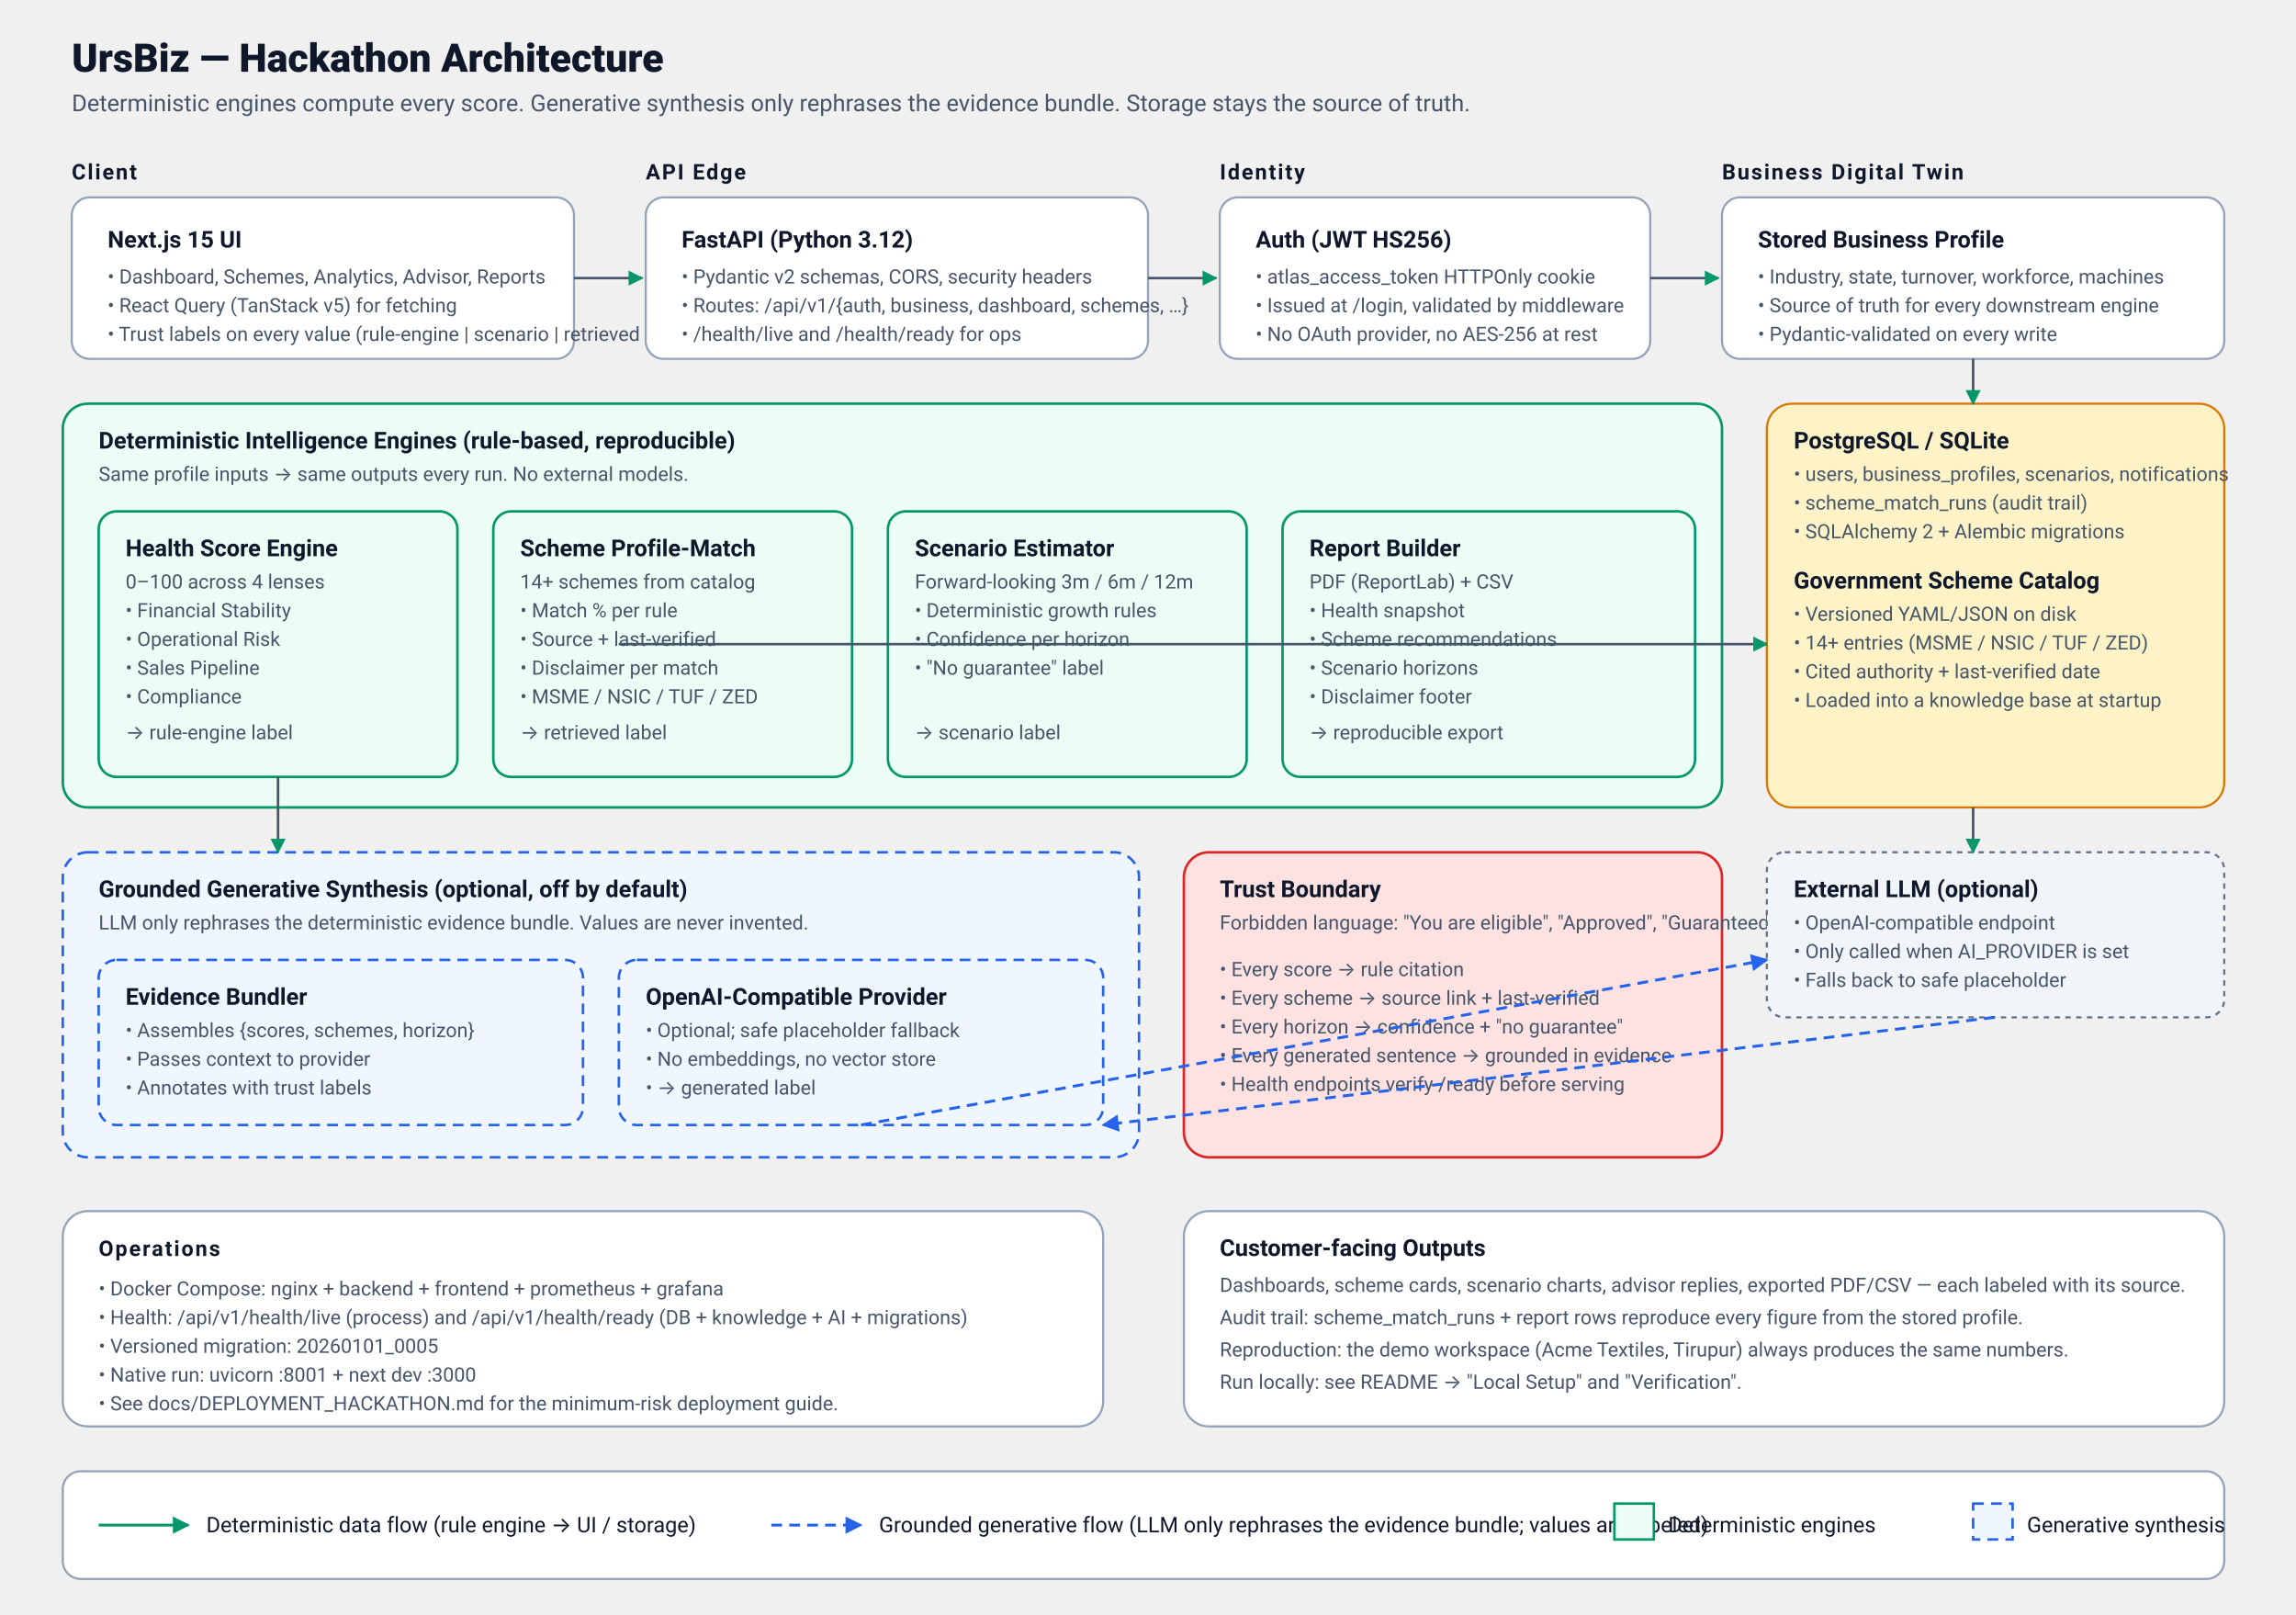
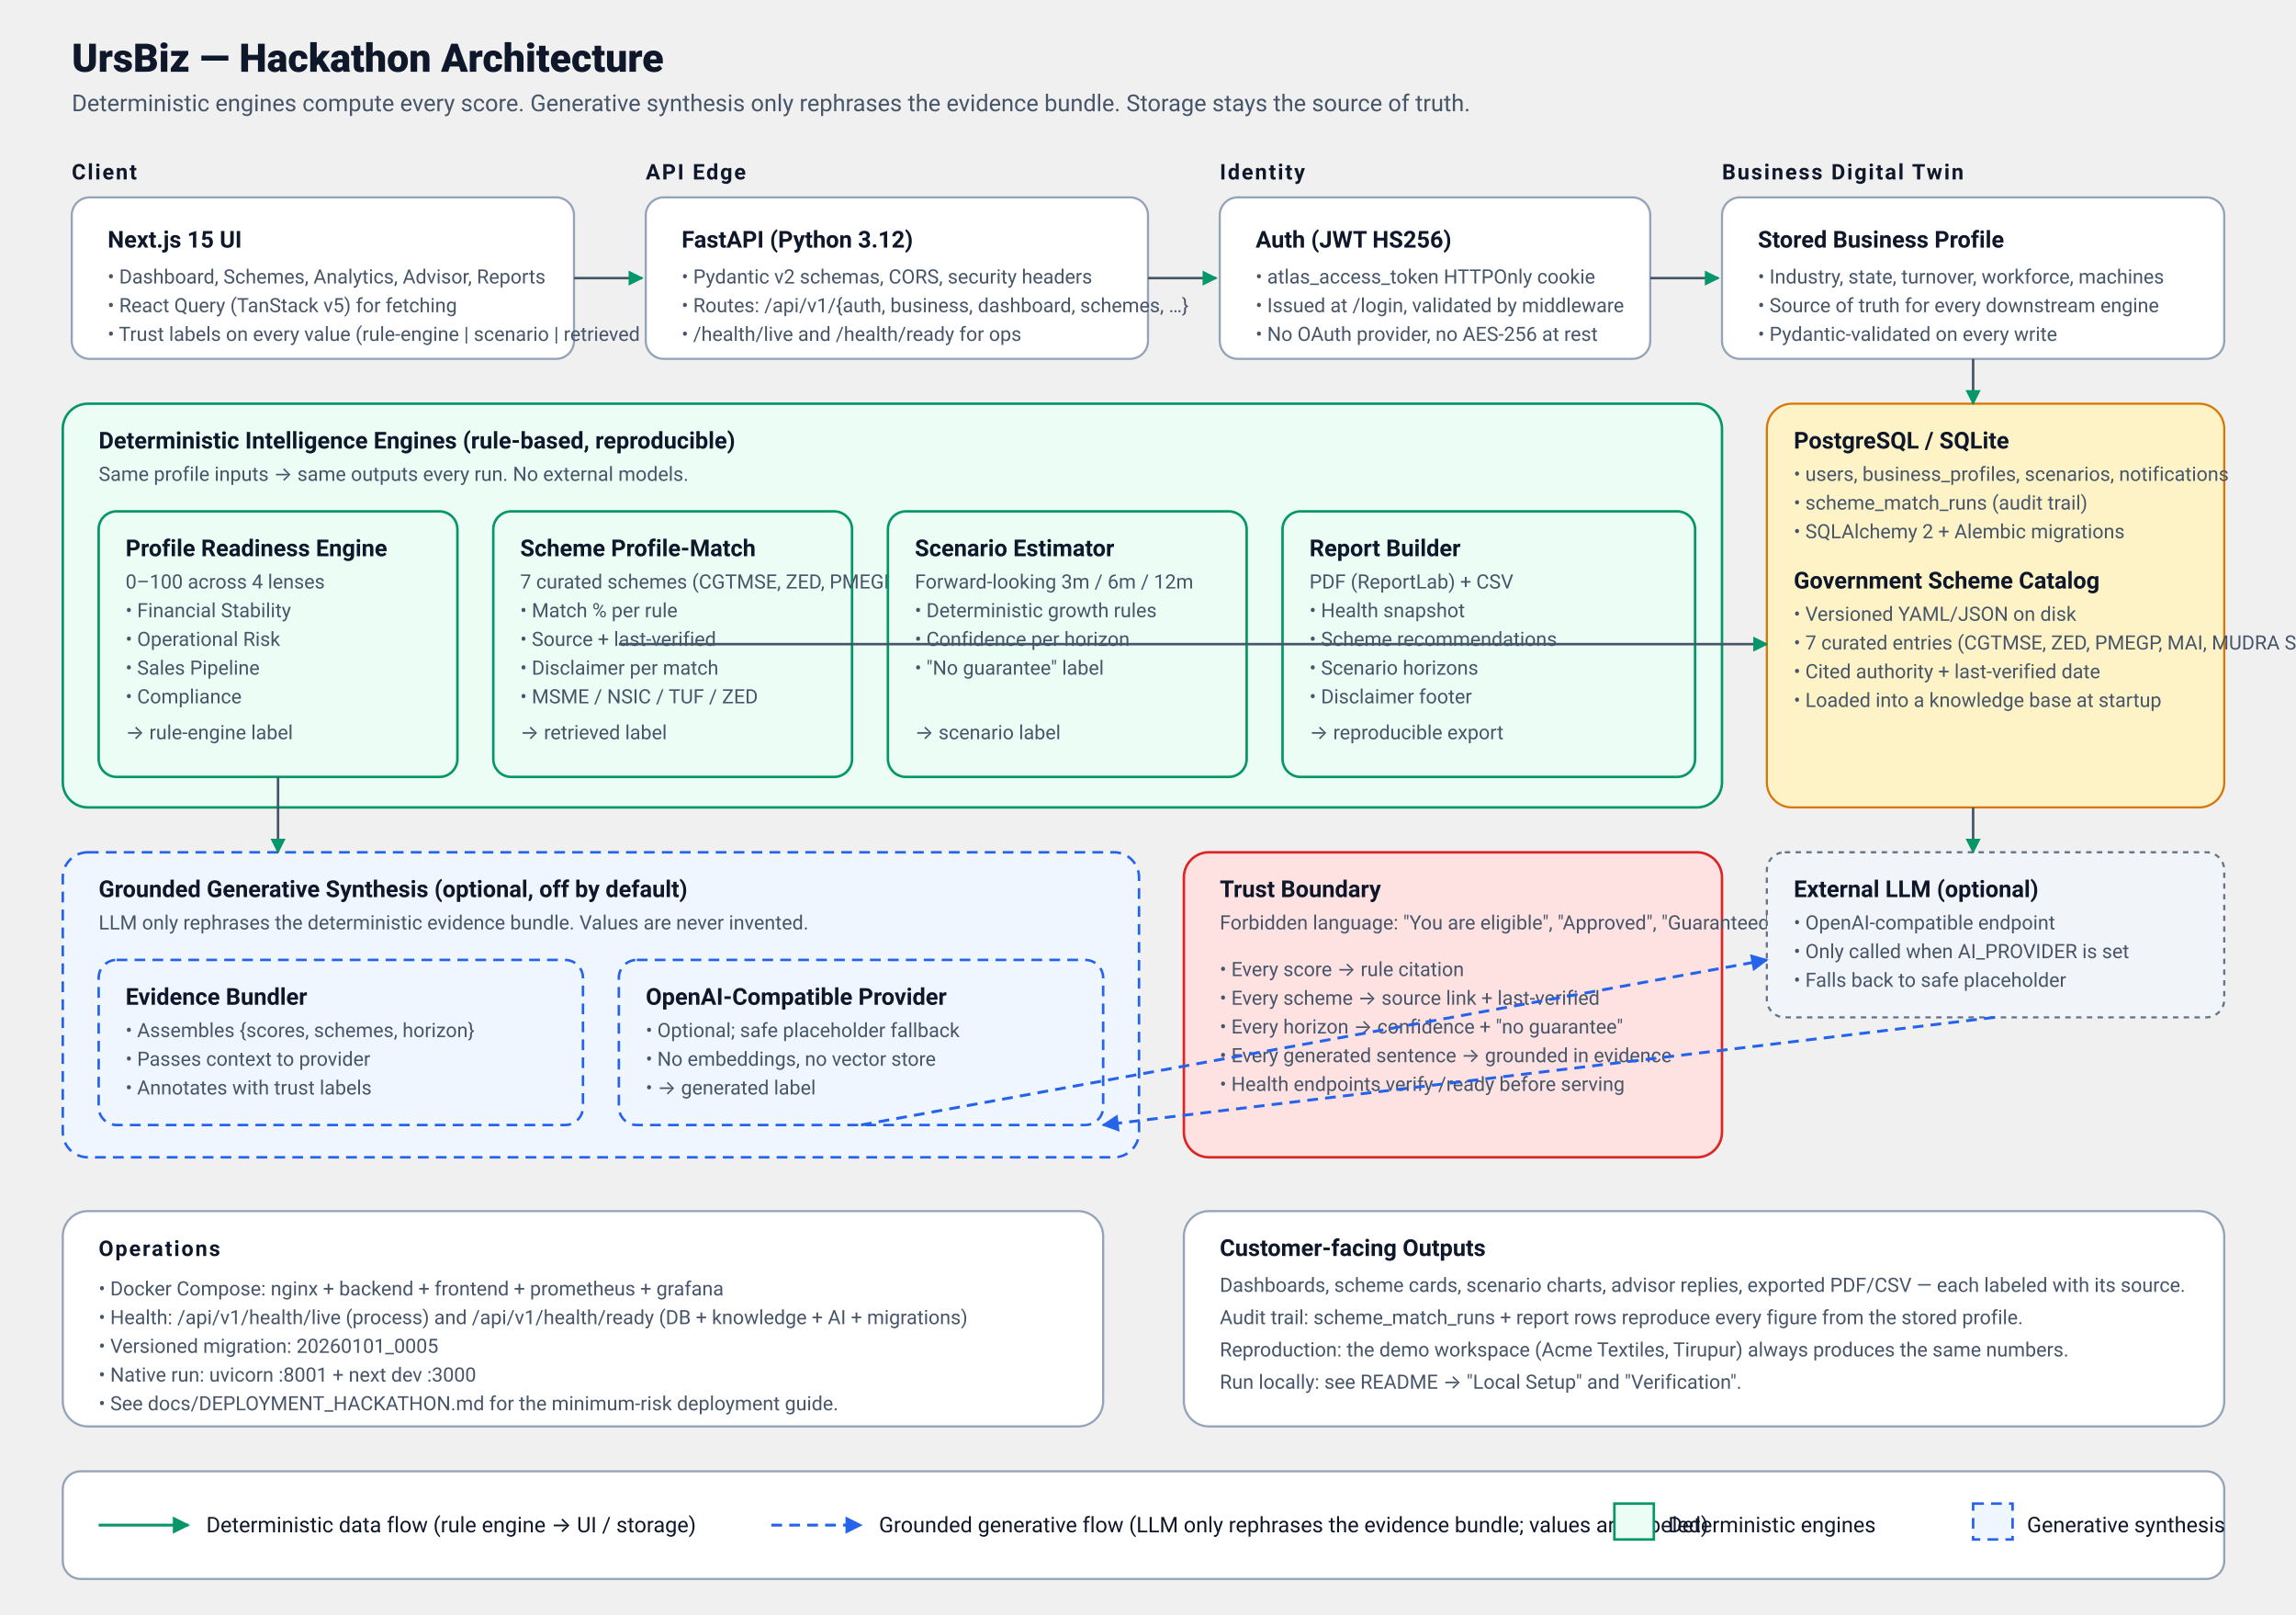
<svg xmlns="http://www.w3.org/2000/svg" viewBox="0 0 1280 900" font-family="-apple-system, BlinkMacSystemFont, 'Segoe UI', Roboto, sans-serif">
  <defs>
    <style>
      .title { font-size: 22px; font-weight: 800; fill: #0F172A; }
      .subtitle { font-size: 13px; fill: #475569; }
      .layer-title { font-size: 12px; font-weight: 700; fill: #0F172A; letter-spacing: 0.08em; text-transform: uppercase; }
      .box { fill: #FFFFFF; stroke: #94A3B8; stroke-width: 1.2; }
      .box-deterministic { fill: #ECFDF5; stroke: #059669; stroke-width: 1.4; }
      .box-generative { fill: #EFF6FF; stroke: #2563EB; stroke-width: 1.4; stroke-dasharray: 6 4; }
      .box-storage { fill: #FEF3C7; stroke: #D97706; stroke-width: 1.2; }
      .box-ext { fill: #F1F5F9; stroke: #64748B; stroke-width: 1.2; stroke-dasharray: 3 3; }
      .box-trust { fill: #FEE2E2; stroke: #DC2626; stroke-width: 1.4; }
      .label { font-size: 13px; font-weight: 700; fill: #0F172A; }
      .sub { font-size: 11px; fill: #475569; }
      .dashed { stroke: #94A3B8; stroke-width: 1.2; stroke-dasharray: 4 3; fill: none; }
      .solid { stroke: #475569; stroke-width: 1.4; fill: none; }
      .arrow-det { stroke: #059669; stroke-width: 1.6; fill: none; marker-end: url(#arrowDet); }
      .arrow-gen { stroke: #2563EB; stroke-width: 1.6; fill: none; stroke-dasharray: 6 4; marker-end: url(#arrowGen); }
      .legend-text { font-size: 12px; fill: #0F172A; }
    </style>
    <marker id="arrowDet" viewBox="0 0 10 10" refX="9" refY="5" markerWidth="6" markerHeight="6" orient="auto">
      <path d="M0,0 L10,5 L0,10 z" fill="#059669" />
    </marker>
    <marker id="arrowGen" viewBox="0 0 10 10" refX="9" refY="5" markerWidth="6" markerHeight="6" orient="auto">
      <path d="M0,0 L10,5 L0,10 z" fill="#2563EB" />
    </marker>
  </defs>
  <text x="40" y="40" class="title">UrsBiz — Hackathon Architecture</text>
  <text x="40" y="62" class="subtitle">Deterministic engines compute every score. Generative synthesis only rephrases the evidence bundle. Storage stays the source of truth.</text>
  <text x="40" y="100" class="layer-title">Client</text>
  <rect x="40" y="110" width="280" height="90" rx="10" class="box" />
  <text x="60" y="138" class="label">Next.js 15 UI</text>
  <text x="60" y="158" class="sub">• Dashboard, Schemes, Analytics, Advisor, Reports</text>
  <text x="60" y="174" class="sub">• React Query (TanStack v5) for fetching</text>
  <text x="60" y="190" class="sub">• Trust labels on every value (rule-engine | scenario | retrieved | generated)</text>
  <text x="360" y="100" class="layer-title">API Edge</text>
  <rect x="360" y="110" width="280" height="90" rx="10" class="box" />
  <text x="380" y="138" class="label">FastAPI (Python 3.12)</text>
  <text x="380" y="158" class="sub">• Pydantic v2 schemas, CORS, security headers</text>
  <text x="380" y="174" class="sub">• Routes: /api/v1/{auth, business, dashboard, schemes, …}</text>
  <text x="380" y="190" class="sub">• /health/live and /health/ready for ops</text>
  <text x="680" y="100" class="layer-title">Identity</text>
  <rect x="680" y="110" width="240" height="90" rx="10" class="box" />
  <text x="700" y="138" class="label">Auth (JWT HS256)</text>
  <text x="700" y="158" class="sub">• atlas_access_token HTTPOnly cookie</text>
  <text x="700" y="174" class="sub">• Issued at /login, validated by middleware</text>
  <text x="700" y="190" class="sub">• No OAuth provider, no AES-256 at rest</text>
  <text x="960" y="100" class="layer-title">Business Digital Twin</text>
  <rect x="960" y="110" width="280" height="90" rx="10" class="box" />
  <text x="980" y="138" class="label">Stored Business Profile</text>
  <text x="980" y="158" class="sub">• Industry, state, turnover, workforce, machines</text>
  <text x="980" y="174" class="sub">• Source of truth for every downstream engine</text>
  <text x="980" y="190" class="sub">• Pydantic-validated on every write</text>
  <line x1="320" y1="155" x2="358" y2="155" class="solid" marker-end="url(#arrowDet)" />
  <line x1="640" y1="155" x2="678" y2="155" class="solid" marker-end="url(#arrowDet)" />
  <line x1="920" y1="155" x2="958" y2="155" class="solid" marker-end="url(#arrowDet)" />
  <rect x="35" y="225" width="925" height="225" rx="14" class="box-deterministic" />
  <text x="55" y="250" class="label" fill="#065F46">Deterministic Intelligence Engines (rule-based, reproducible)</text>
  <text x="55" y="268" class="sub" fill="#065F46">Same profile inputs → same outputs every run. No external models.</text>
  <rect x="55" y="285" width="200" height="148" rx="10" class="box-deterministic" />
-   <text x="70" y="310" class="label">Health Score Engine</text>
+   <text x="70" y="310" class="label">Profile Readiness Engine</text>
  <text x="70" y="328" class="sub">0–100 across 4 lenses</text>
  <text x="70" y="344" class="sub">• Financial Stability</text>
  <text x="70" y="360" class="sub">• Operational Risk</text>
  <text x="70" y="376" class="sub">• Sales Pipeline</text>
  <text x="70" y="392" class="sub">• Compliance</text>
  <text x="70" y="412" class="sub" fill="#065F46">→ rule-engine label</text>
  <rect x="275" y="285" width="200" height="148" rx="10" class="box-deterministic" />
  <text x="290" y="310" class="label">Scheme Profile-Match</text>
-   <text x="290" y="328" class="sub">14+ schemes from catalog</text>
+   <text x="290" y="328" class="sub">7 curated schemes (CGTMSE, ZED, PMEGP, MAI, MUDRA Shishu, NSIC, Udyam)</text>
  <text x="290" y="344" class="sub">• Match % per rule</text>
  <text x="290" y="360" class="sub">• Source + last-verified</text>
  <text x="290" y="376" class="sub">• Disclaimer per match</text>
  <text x="290" y="392" class="sub">• MSME / NSIC / TUF / ZED</text>
  <text x="290" y="412" class="sub" fill="#065F46">→ retrieved label</text>
  <rect x="495" y="285" width="200" height="148" rx="10" class="box-deterministic" />
  <text x="510" y="310" class="label">Scenario Estimator</text>
  <text x="510" y="328" class="sub">Forward-looking 3m / 6m / 12m</text>
  <text x="510" y="344" class="sub">• Deterministic growth rules</text>
  <text x="510" y="360" class="sub">• Confidence per horizon</text>
  <text x="510" y="376" class="sub">• "No guarantee" label</text>
  <text x="510" y="412" class="sub" fill="#065F46">→ scenario label</text>
  <rect x="715" y="285" width="230" height="148" rx="10" class="box-deterministic" />
  <text x="730" y="310" class="label">Report Builder</text>
  <text x="730" y="328" class="sub">PDF (ReportLab) + CSV</text>
  <text x="730" y="344" class="sub">• Health snapshot</text>
  <text x="730" y="360" class="sub">• Scheme recommendations</text>
  <text x="730" y="376" class="sub">• Scenario horizons</text>
  <text x="730" y="392" class="sub">• Disclaimer footer</text>
  <text x="730" y="412" class="sub" fill="#065F46">→ reproducible export</text>
  <rect x="35" y="475" width="600" height="170" rx="14" class="box-generative" />
  <text x="55" y="500" class="label" fill="#1E3A8A">Grounded Generative Synthesis (optional, off by default)</text>
  <text x="55" y="518" class="sub" fill="#1E3A8A">LLM only rephrases the deterministic evidence bundle. Values are never invented.</text>
  <rect x="55" y="535" width="270" height="92" rx="10" class="box-generative" />
  <text x="70" y="560" class="label">Evidence Bundler</text>
  <text x="70" y="578" class="sub">• Assembles {scores, schemes, horizon}</text>
  <text x="70" y="594" class="sub">• Passes context to provider</text>
  <text x="70" y="610" class="sub">• Annotates with trust labels</text>
  <rect x="345" y="535" width="270" height="92" rx="10" class="box-generative" />
  <text x="360" y="560" class="label">OpenAI-Compatible Provider</text>
  <text x="360" y="578" class="sub">• Optional; safe placeholder fallback</text>
  <text x="360" y="594" class="sub">• No embeddings, no vector store</text>
  <text x="360" y="610" class="sub">• → generated label</text>
  <rect x="660" y="475" width="300" height="170" rx="14" class="box-trust" />
  <text x="680" y="500" class="label" fill="#7F1D1D">Trust Boundary</text>
  <text x="680" y="518" class="sub" fill="#7F1D1D">Forbidden language: "You are eligible", "Approved", "Guaranteed", "You will receive funding". Use "Profile match".</text>
  <text x="680" y="544" class="sub">• Every score → rule citation</text>
  <text x="680" y="560" class="sub">• Every scheme → source link + last-verified</text>
  <text x="680" y="576" class="sub">• Every horizon → confidence + "no guarantee"</text>
  <text x="680" y="592" class="sub">• Every generated sentence → grounded in evidence</text>
  <text x="680" y="608" class="sub">• Health endpoints verify /ready before serving</text>
  <rect x="985" y="225" width="255" height="225" rx="14" class="box-storage" />
  <text x="1000" y="250" class="label">PostgreSQL / SQLite</text>
  <text x="1000" y="268" class="sub">• users, business_profiles, scenarios, notifications</text>
  <text x="1000" y="284" class="sub">• scheme_match_runs (audit trail)</text>
  <text x="1000" y="300" class="sub">• SQLAlchemy 2 + Alembic migrations</text>
  <text x="1000" y="328" class="label">Government Scheme Catalog</text>
  <text x="1000" y="346" class="sub">• Versioned YAML/JSON on disk</text>
-   <text x="1000" y="362" class="sub">• 14+ entries (MSME / NSIC / TUF / ZED)</text>
+   <text x="1000" y="362" class="sub">• 7 curated entries (CGTMSE, ZED, PMEGP, MAI, MUDRA Shishu, NSIC, Udyam)</text>
  <text x="1000" y="378" class="sub">• Cited authority + last-verified date</text>
  <text x="1000" y="394" class="sub">• Loaded into a knowledge base at startup</text>
  <rect x="985" y="475" width="255" height="92" rx="10" class="box-ext" />
  <text x="1000" y="500" class="label">External LLM (optional)</text>
  <text x="1000" y="518" class="sub">• OpenAI-compatible endpoint</text>
  <text x="1000" y="534" class="sub">• Only called when AI_PROVIDER is set</text>
  <text x="1000" y="550" class="sub">• Falls back to safe placeholder</text>
  <line x1="1100" y1="200" x2="1100" y2="225" class="solid" marker-end="url(#arrowDet)" />
  <line x1="1100" y1="450" x2="1100" y2="475" class="solid" marker-end="url(#arrowDet)" />
  <line x1="345" y1="359" x2="985" y2="359" class="solid" marker-end="url(#arrowDet)" />
  <line x1="155" y1="433" x2="155" y2="475" class="solid" marker-end="url(#arrowDet)" />
  <line x1="480" y1="627" x2="985" y2="535" class="arrow-gen" marker-end="url(#arrowGen)" />
  <line x1="1112" y1="567" x2="615" y2="627" class="arrow-gen" marker-end="url(#arrowGen)" />
  <rect x="660" y="675" width="580" height="120" rx="14" class="box" />
  <text x="680" y="700" class="label">Customer-facing Outputs</text>
  <text x="680" y="720" class="sub">Dashboards, scheme cards, scenario charts, advisor replies, exported PDF/CSV — each labeled with its source.</text>
  <text x="680" y="738" class="sub">Audit trail: scheme_match_runs + report rows reproduce every figure from the stored profile.</text>
  <text x="680" y="756" class="sub">Reproduction: the demo workspace (Acme Textiles, Tirupur) always produces the same numbers.</text>
  <text x="680" y="774" class="sub">Run locally: see README → "Local Setup" and "Verification".</text>
  <rect x="35" y="675" width="580" height="120" rx="14" class="box" />
  <text x="55" y="700" class="layer-title">Operations</text>
  <text x="55" y="722" class="sub">• Docker Compose: nginx + backend + frontend + prometheus + grafana</text>
  <text x="55" y="738" class="sub">• Health: /api/v1/health/live (process) and /api/v1/health/ready (DB + knowledge + AI + migrations)</text>
  <text x="55" y="754" class="sub">• Versioned migration: 20260101_0005</text>
  <text x="55" y="770" class="sub">• Native run: uvicorn :8001 + next dev :3000</text>
  <text x="55" y="786" class="sub">• See docs/DEPLOYMENT_HACKATHON.md for the minimum-risk deployment guide.</text>
  <rect x="35" y="820" width="1205" height="60" rx="10" class="box" />
  <line x1="55" y1="850" x2="105" y2="850" class="arrow-det" marker-end="url(#arrowDet)" />
  <text x="115" y="854" class="legend-text">Deterministic data flow (rule engine → UI / storage)</text>
  <line x1="430" y1="850" x2="480" y2="850" class="arrow-gen" marker-end="url(#arrowGen)" />
  <text x="490" y="854" class="legend-text">Grounded generative flow (LLM only rephrases the evidence bundle; values are labeled)</text>
  <rect x="900" y="838" width="22" height="20" class="box-deterministic" />
  <text x="930" y="854" class="legend-text">Deterministic engines</text>
  <rect x="1100" y="838" width="22" height="20" class="box-generative" />
  <text x="1130" y="854" class="legend-text">Generative synthesis</text>
</svg>
